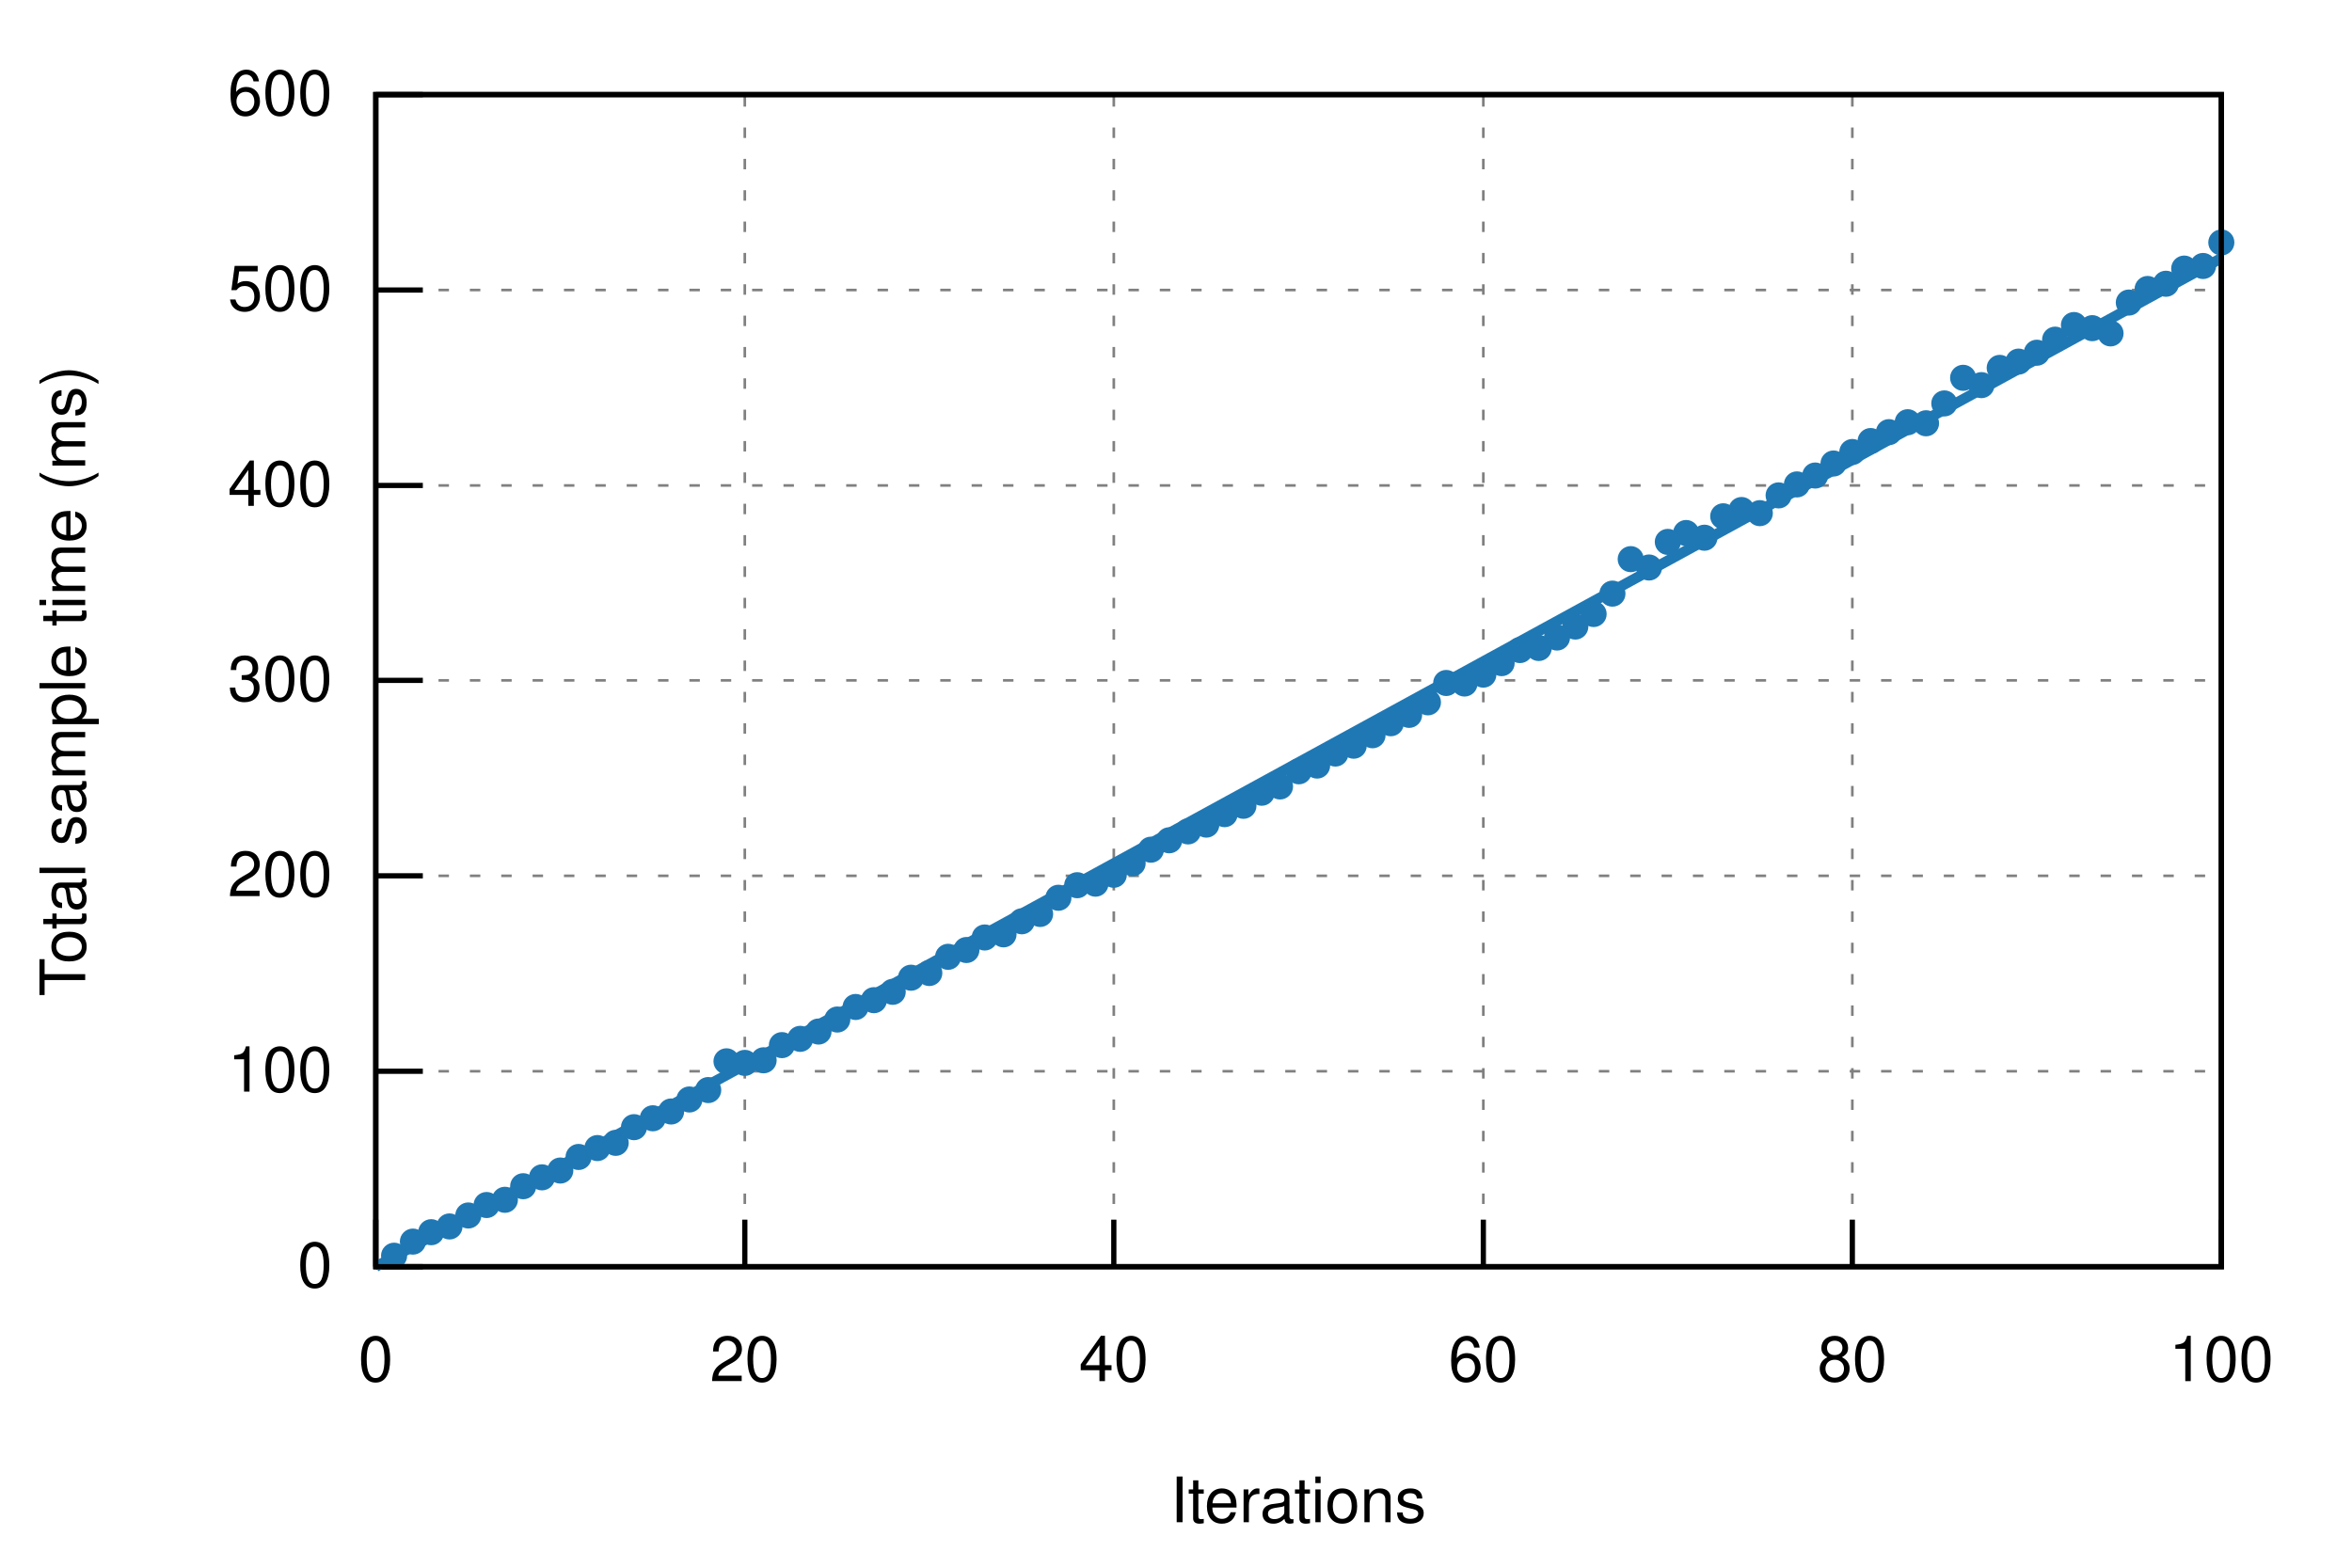
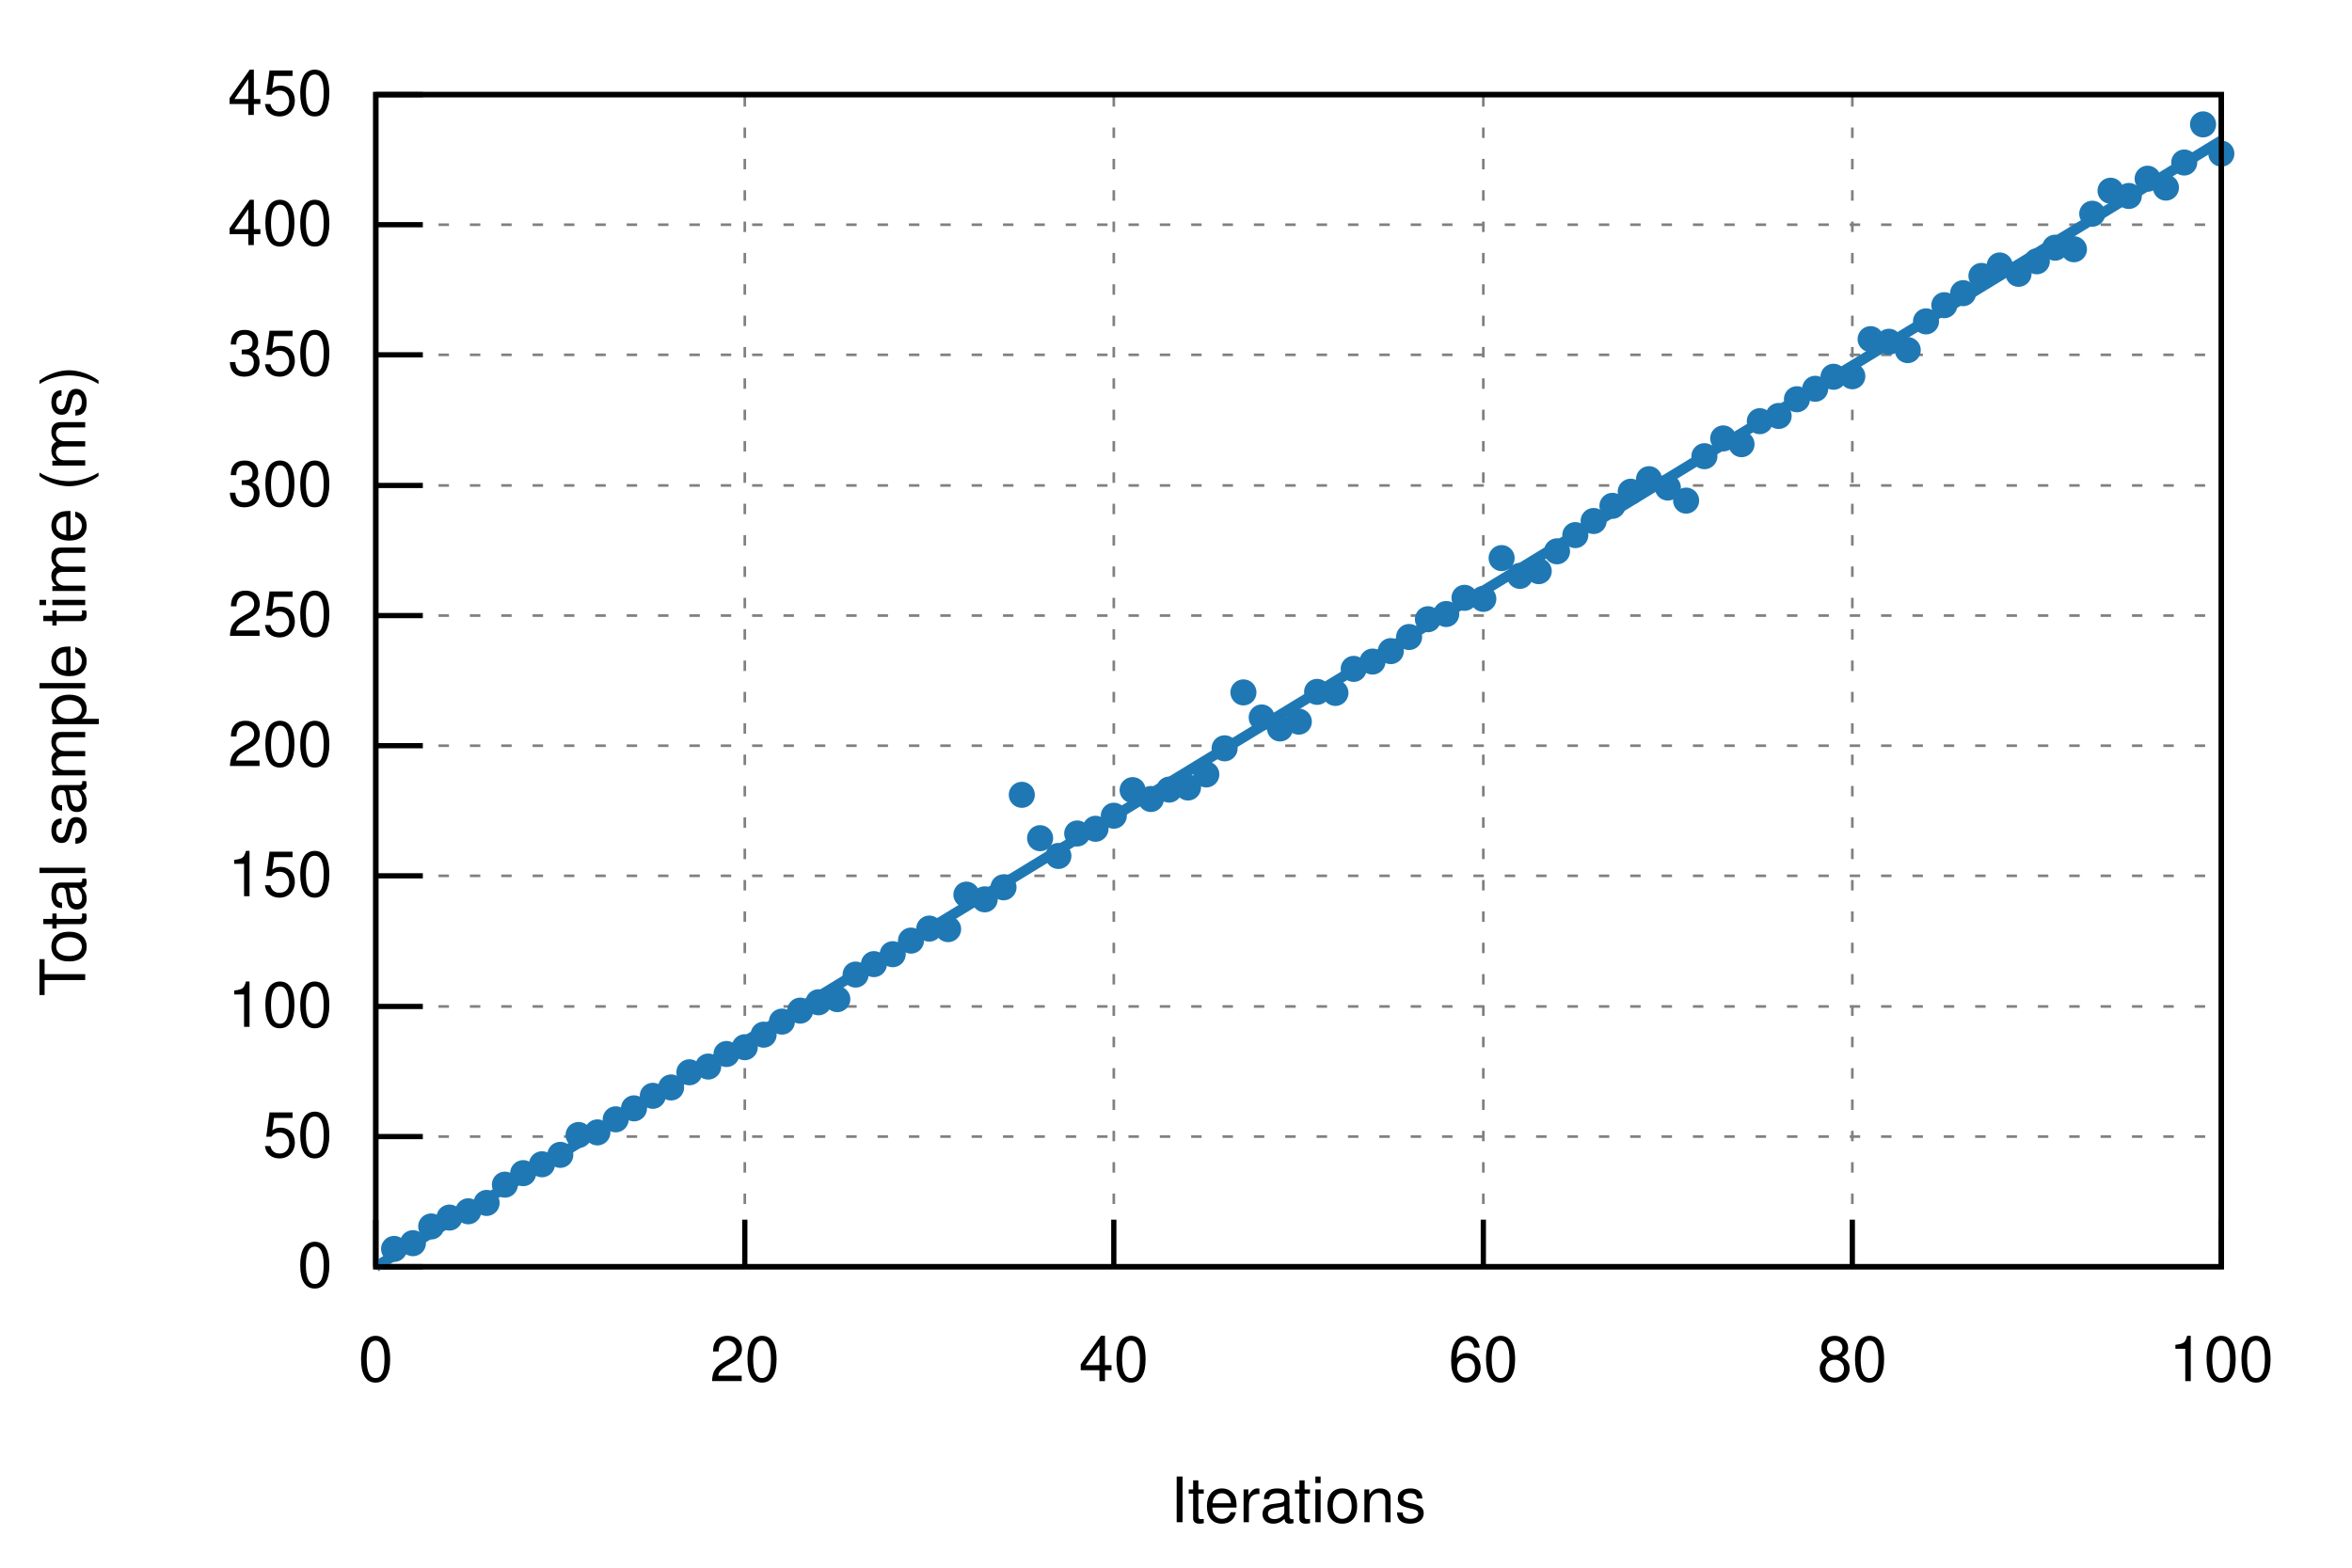
<svg xmlns="http://www.w3.org/2000/svg" xmlns:xlink="http://www.w3.org/1999/xlink" viewBox="0 0 450 300">
  <g id="gnuplot_canvas">
    <rect x="0" y="0" width="450" height="300" fill="none" />
    <defs>
      <circle id="gpDot" r="0.5" stroke-width="0.5" stroke="currentColor" />
      <path id="gpPt0" stroke-width="0.222" stroke="currentColor" d="M-1,0 h2 M0,-1 v2" />
      <path id="gpPt1" stroke-width="0.222" stroke="currentColor" d="M-1,-1 L1,1 M1,-1 L-1,1" />
      <path id="gpPt2" stroke-width="0.222" stroke="currentColor" d="M-1,0 L1,0 M0,-1 L0,1 M-1,-1 L1,1 M-1,1 L1,-1" />
      <rect id="gpPt3" stroke-width="0.222" stroke="currentColor" x="-1" y="-1" width="2" height="2" />
      <rect id="gpPt4" stroke-width="0.222" stroke="currentColor" fill="currentColor" x="-1" y="-1" width="2" height="2" />
      <circle id="gpPt5" stroke-width="0.222" stroke="currentColor" cx="0" cy="0" r="1" />
      <use xlink:href="#gpPt5" id="gpPt6" fill="currentColor" stroke="none" />
      <path id="gpPt7" stroke-width="0.222" stroke="currentColor" d="M0,-1.33 L-1.33,0.67 L1.33,0.67 z" />
      <use xlink:href="#gpPt7" id="gpPt8" fill="currentColor" stroke="none" />
      <use xlink:href="#gpPt7" id="gpPt9" stroke="currentColor" transform="rotate(180)" />
      <use xlink:href="#gpPt9" id="gpPt10" fill="currentColor" stroke="none" />
      <use xlink:href="#gpPt3" id="gpPt11" stroke="currentColor" transform="rotate(45)" />
      <use xlink:href="#gpPt11" id="gpPt12" fill="currentColor" stroke="none" />
      <path id="gpPt13" stroke-width="0.222" stroke="currentColor" d="M0,1.330 L1.265,0.411 L0.782,-1.067 L-0.782,-1.076 L-1.265,0.411 z" />
      <use xlink:href="#gpPt13" id="gpPt14" fill="currentColor" stroke="none" />
      <filter id="textbox" filterUnits="objectBoundingBox" x="0" y="0" height="1" width="1">
        <feFlood flood-color="white" flood-opacity="1" result="bgnd" />
        <feComposite in="SourceGraphic" in2="bgnd" operator="atop" />
      </filter>
      <filter id="greybox" filterUnits="objectBoundingBox" x="0" y="0" height="1" width="1">
        <feFlood flood-color="lightgrey" flood-opacity="1" result="grey" />
        <feComposite in="SourceGraphic" in2="grey" operator="atop" />
      </filter>
    </defs>
    <g fill="none" color="white" stroke="currentColor" stroke-width="1.00" stroke-linecap="butt" stroke-linejoin="miter">
</g>
    <g fill="none" color="black" stroke="currentColor" stroke-width="1.00" stroke-linecap="butt" stroke-linejoin="miter">
</g>
    <g fill="none" color="black" stroke="black" stroke-width="0.50" stroke-linecap="butt" stroke-linejoin="miter">
</g>
    <g fill="none" color="gray" stroke="currentColor" stroke-width="0.50" stroke-linecap="butt" stroke-linejoin="miter">
      <path stroke="gray" stroke-dasharray="2,4" class="gridline" d="M71.9,242.4 L425.0,242.4  " />
    </g>
    <g fill="none" color="gray" stroke="gray" stroke-width="1.00" stroke-linecap="butt" stroke-linejoin="miter">
</g>
    <g fill="none" color="black" stroke="currentColor" stroke-width="1.00" stroke-linecap="butt" stroke-linejoin="miter">
      <path stroke="black" d="M71.9,242.4 L80.9,242.4  " />
      <g transform="translate(63.6,246.3)" stroke="none" fill="black" font-family="Helvetica" font-size="12.00" text-anchor="end">
        <text>
          <tspan font-family="Helvetica"> 0</tspan>
        </text>
      </g>
    </g>
    <g fill="none" color="black" stroke="currentColor" stroke-width="1.00" stroke-linecap="butt" stroke-linejoin="miter">
</g>
    <g fill="none" color="black" stroke="black" stroke-width="0.50" stroke-linecap="butt" stroke-linejoin="miter">
</g>
    <g fill="none" color="gray" stroke="currentColor" stroke-width="0.50" stroke-linecap="butt" stroke-linejoin="miter">
-       <path stroke="gray" stroke-dasharray="2,4" class="gridline" d="M71.9,205.0 L425.0,205.0  " />
-     </g>
-     <g fill="none" color="gray" stroke="gray" stroke-width="1.00" stroke-linecap="butt" stroke-linejoin="miter">
- </g>
-     <g fill="none" color="black" stroke="currentColor" stroke-width="1.00" stroke-linecap="butt" stroke-linejoin="miter">
-       <path stroke="black" d="M71.9,205.0 L80.9,205.0  " />
-       <g transform="translate(63.6,208.9)" stroke="none" fill="black" font-family="Helvetica" font-size="12.00" text-anchor="end">
+       <path stroke="gray" stroke-dasharray="2,4" class="gridline" d="M71.9,217.5 L425.0,217.5  " />
+     </g>
+     <g fill="none" color="gray" stroke="gray" stroke-width="1.00" stroke-linecap="butt" stroke-linejoin="miter">
+ </g>
+     <g fill="none" color="black" stroke="currentColor" stroke-width="1.00" stroke-linecap="butt" stroke-linejoin="miter">
+       <path stroke="black" d="M71.9,217.5 L80.9,217.5  " />
+       <g transform="translate(63.6,221.4)" stroke="none" fill="black" font-family="Helvetica" font-size="12.00" text-anchor="end">
+         <text>
+           <tspan font-family="Helvetica"> 50</tspan>
+         </text>
+       </g>
+     </g>
+     <g fill="none" color="black" stroke="currentColor" stroke-width="1.00" stroke-linecap="butt" stroke-linejoin="miter">
+ </g>
+     <g fill="none" color="black" stroke="black" stroke-width="0.50" stroke-linecap="butt" stroke-linejoin="miter">
+ </g>
+     <g fill="none" color="gray" stroke="currentColor" stroke-width="0.50" stroke-linecap="butt" stroke-linejoin="miter">
+       <path stroke="gray" stroke-dasharray="2,4" class="gridline" d="M71.9,192.6 L425.0,192.6  " />
+     </g>
+     <g fill="none" color="gray" stroke="gray" stroke-width="1.00" stroke-linecap="butt" stroke-linejoin="miter">
+ </g>
+     <g fill="none" color="black" stroke="currentColor" stroke-width="1.00" stroke-linecap="butt" stroke-linejoin="miter">
+       <path stroke="black" d="M71.9,192.6 L80.9,192.6  " />
+       <g transform="translate(63.6,196.5)" stroke="none" fill="black" font-family="Helvetica" font-size="12.00" text-anchor="end">
        <text>
          <tspan font-family="Helvetica"> 100</tspan>
        </text>
      </g>
    </g>
    <g fill="none" color="black" stroke="currentColor" stroke-width="1.00" stroke-linecap="butt" stroke-linejoin="miter">
</g>
    <g fill="none" color="black" stroke="black" stroke-width="0.50" stroke-linecap="butt" stroke-linejoin="miter">
</g>
    <g fill="none" color="gray" stroke="currentColor" stroke-width="0.50" stroke-linecap="butt" stroke-linejoin="miter">
      <path stroke="gray" stroke-dasharray="2,4" class="gridline" d="M71.9,167.6 L425.0,167.6  " />
    </g>
    <g fill="none" color="gray" stroke="gray" stroke-width="1.00" stroke-linecap="butt" stroke-linejoin="miter">
</g>
    <g fill="none" color="black" stroke="currentColor" stroke-width="1.00" stroke-linecap="butt" stroke-linejoin="miter">
      <path stroke="black" d="M71.9,167.6 L80.9,167.6  " />
      <g transform="translate(63.6,171.5)" stroke="none" fill="black" font-family="Helvetica" font-size="12.00" text-anchor="end">
        <text>
+           <tspan font-family="Helvetica"> 150</tspan>
+         </text>
+       </g>
+     </g>
+     <g fill="none" color="black" stroke="currentColor" stroke-width="1.00" stroke-linecap="butt" stroke-linejoin="miter">
+ </g>
+     <g fill="none" color="black" stroke="black" stroke-width="0.50" stroke-linecap="butt" stroke-linejoin="miter">
+ </g>
+     <g fill="none" color="gray" stroke="currentColor" stroke-width="0.50" stroke-linecap="butt" stroke-linejoin="miter">
+       <path stroke="gray" stroke-dasharray="2,4" class="gridline" d="M71.9,142.7 L425.0,142.7  " />
+     </g>
+     <g fill="none" color="gray" stroke="gray" stroke-width="1.00" stroke-linecap="butt" stroke-linejoin="miter">
+ </g>
+     <g fill="none" color="black" stroke="currentColor" stroke-width="1.00" stroke-linecap="butt" stroke-linejoin="miter">
+       <path stroke="black" d="M71.9,142.7 L80.9,142.7  " />
+       <g transform="translate(63.6,146.6)" stroke="none" fill="black" font-family="Helvetica" font-size="12.00" text-anchor="end">
+         <text>
          <tspan font-family="Helvetica"> 200</tspan>
        </text>
      </g>
    </g>
    <g fill="none" color="black" stroke="currentColor" stroke-width="1.00" stroke-linecap="butt" stroke-linejoin="miter">
</g>
    <g fill="none" color="black" stroke="black" stroke-width="0.50" stroke-linecap="butt" stroke-linejoin="miter">
</g>
    <g fill="none" color="gray" stroke="currentColor" stroke-width="0.50" stroke-linecap="butt" stroke-linejoin="miter">
-       <path stroke="gray" stroke-dasharray="2,4" class="gridline" d="M71.9,130.2 L425.0,130.2  " />
-     </g>
-     <g fill="none" color="gray" stroke="gray" stroke-width="1.00" stroke-linecap="butt" stroke-linejoin="miter">
- </g>
-     <g fill="none" color="black" stroke="currentColor" stroke-width="1.00" stroke-linecap="butt" stroke-linejoin="miter">
-       <path stroke="black" d="M71.9,130.2 L80.9,130.2  " />
-       <g transform="translate(63.6,134.1)" stroke="none" fill="black" font-family="Helvetica" font-size="12.00" text-anchor="end">
-         <text>
-           <tspan font-family="Helvetica"> 300</tspan>
+       <path stroke="gray" stroke-dasharray="2,4" class="gridline" d="M71.9,117.8 L425.0,117.8  " />
+     </g>
+     <g fill="none" color="gray" stroke="gray" stroke-width="1.00" stroke-linecap="butt" stroke-linejoin="miter">
+ </g>
+     <g fill="none" color="black" stroke="currentColor" stroke-width="1.00" stroke-linecap="butt" stroke-linejoin="miter">
+       <path stroke="black" d="M71.9,117.8 L80.9,117.8  " />
+       <g transform="translate(63.6,121.7)" stroke="none" fill="black" font-family="Helvetica" font-size="12.00" text-anchor="end">
+         <text>
+           <tspan font-family="Helvetica"> 250</tspan>
        </text>
      </g>
    </g>
    <g fill="none" color="black" stroke="currentColor" stroke-width="1.00" stroke-linecap="butt" stroke-linejoin="miter">
</g>
    <g fill="none" color="black" stroke="black" stroke-width="0.50" stroke-linecap="butt" stroke-linejoin="miter">
</g>
    <g fill="none" color="gray" stroke="currentColor" stroke-width="0.50" stroke-linecap="butt" stroke-linejoin="miter">
      <path stroke="gray" stroke-dasharray="2,4" class="gridline" d="M71.9,92.9 L425.0,92.9  " />
    </g>
    <g fill="none" color="gray" stroke="gray" stroke-width="1.00" stroke-linecap="butt" stroke-linejoin="miter">
</g>
    <g fill="none" color="black" stroke="currentColor" stroke-width="1.00" stroke-linecap="butt" stroke-linejoin="miter">
      <path stroke="black" d="M71.9,92.9 L80.9,92.9  " />
      <g transform="translate(63.6,96.8)" stroke="none" fill="black" font-family="Helvetica" font-size="12.00" text-anchor="end">
        <text>
+           <tspan font-family="Helvetica"> 300</tspan>
+         </text>
+       </g>
+     </g>
+     <g fill="none" color="black" stroke="currentColor" stroke-width="1.00" stroke-linecap="butt" stroke-linejoin="miter">
+ </g>
+     <g fill="none" color="black" stroke="black" stroke-width="0.50" stroke-linecap="butt" stroke-linejoin="miter">
+ </g>
+     <g fill="none" color="gray" stroke="currentColor" stroke-width="0.50" stroke-linecap="butt" stroke-linejoin="miter">
+       <path stroke="gray" stroke-dasharray="2,4" class="gridline" d="M71.9,67.9 L425.0,67.9  " />
+     </g>
+     <g fill="none" color="gray" stroke="gray" stroke-width="1.00" stroke-linecap="butt" stroke-linejoin="miter">
+ </g>
+     <g fill="none" color="black" stroke="currentColor" stroke-width="1.00" stroke-linecap="butt" stroke-linejoin="miter">
+       <path stroke="black" d="M71.9,67.9 L80.9,67.9  " />
+       <g transform="translate(63.6,71.8)" stroke="none" fill="black" font-family="Helvetica" font-size="12.00" text-anchor="end">
+         <text>
+           <tspan font-family="Helvetica"> 350</tspan>
+         </text>
+       </g>
+     </g>
+     <g fill="none" color="black" stroke="currentColor" stroke-width="1.00" stroke-linecap="butt" stroke-linejoin="miter">
+ </g>
+     <g fill="none" color="black" stroke="black" stroke-width="0.50" stroke-linecap="butt" stroke-linejoin="miter">
+ </g>
+     <g fill="none" color="gray" stroke="currentColor" stroke-width="0.50" stroke-linecap="butt" stroke-linejoin="miter">
+       <path stroke="gray" stroke-dasharray="2,4" class="gridline" d="M71.9,43.0 L425.0,43.0  " />
+     </g>
+     <g fill="none" color="gray" stroke="gray" stroke-width="1.00" stroke-linecap="butt" stroke-linejoin="miter">
+ </g>
+     <g fill="none" color="black" stroke="currentColor" stroke-width="1.00" stroke-linecap="butt" stroke-linejoin="miter">
+       <path stroke="black" d="M71.9,43.0 L80.9,43.0  " />
+       <g transform="translate(63.6,46.9)" stroke="none" fill="black" font-family="Helvetica" font-size="12.00" text-anchor="end">
+         <text>
          <tspan font-family="Helvetica"> 400</tspan>
-         </text>
-       </g>
-     </g>
-     <g fill="none" color="black" stroke="currentColor" stroke-width="1.00" stroke-linecap="butt" stroke-linejoin="miter">
- </g>
-     <g fill="none" color="black" stroke="black" stroke-width="0.50" stroke-linecap="butt" stroke-linejoin="miter">
- </g>
-     <g fill="none" color="gray" stroke="currentColor" stroke-width="0.50" stroke-linecap="butt" stroke-linejoin="miter">
-       <path stroke="gray" stroke-dasharray="2,4" class="gridline" d="M71.9,55.5 L425.0,55.5  " />
-     </g>
-     <g fill="none" color="gray" stroke="gray" stroke-width="1.00" stroke-linecap="butt" stroke-linejoin="miter">
- </g>
-     <g fill="none" color="black" stroke="currentColor" stroke-width="1.00" stroke-linecap="butt" stroke-linejoin="miter">
-       <path stroke="black" d="M71.9,55.5 L80.9,55.5  " />
-       <g transform="translate(63.6,59.4)" stroke="none" fill="black" font-family="Helvetica" font-size="12.00" text-anchor="end">
-         <text>
-           <tspan font-family="Helvetica"> 500</tspan>
        </text>
      </g>
    </g>
    <g fill="none" color="black" stroke="currentColor" stroke-width="1.00" stroke-linecap="butt" stroke-linejoin="miter">
</g>
    <g fill="none" color="black" stroke="black" stroke-width="0.50" stroke-linecap="butt" stroke-linejoin="miter">
</g>
    <g fill="none" color="gray" stroke="currentColor" stroke-width="0.50" stroke-linecap="butt" stroke-linejoin="miter">
      <path stroke="gray" stroke-dasharray="2,4" class="gridline" d="M71.9,18.1 L425.0,18.1  " />
    </g>
    <g fill="none" color="gray" stroke="gray" stroke-width="1.00" stroke-linecap="butt" stroke-linejoin="miter">
</g>
    <g fill="none" color="black" stroke="currentColor" stroke-width="1.00" stroke-linecap="butt" stroke-linejoin="miter">
      <path stroke="black" d="M71.9,18.1 L80.9,18.1  " />
      <g transform="translate(63.6,22.0)" stroke="none" fill="black" font-family="Helvetica" font-size="12.00" text-anchor="end">
        <text>
-           <tspan font-family="Helvetica"> 600</tspan>
+           <tspan font-family="Helvetica"> 450</tspan>
        </text>
      </g>
    </g>
    <g fill="none" color="black" stroke="currentColor" stroke-width="1.00" stroke-linecap="butt" stroke-linejoin="miter">
</g>
    <g fill="none" color="black" stroke="black" stroke-width="0.50" stroke-linecap="butt" stroke-linejoin="miter">
</g>
    <g fill="none" color="gray" stroke="currentColor" stroke-width="0.50" stroke-linecap="butt" stroke-linejoin="miter">
      <path stroke="gray" stroke-dasharray="2,4" class="gridline" d="M71.9,242.4 L71.9,18.1  " />
    </g>
    <g fill="none" color="gray" stroke="gray" stroke-width="1.00" stroke-linecap="butt" stroke-linejoin="miter">
</g>
    <g fill="none" color="black" stroke="currentColor" stroke-width="1.00" stroke-linecap="butt" stroke-linejoin="miter">
      <path stroke="black" d="M71.9,242.4 L71.9,233.4  " />
      <g transform="translate(71.9,264.3)" stroke="none" fill="black" font-family="Helvetica" font-size="12.00" text-anchor="middle">
        <text>
          <tspan font-family="Helvetica"> 0</tspan>
        </text>
      </g>
    </g>
    <g fill="none" color="black" stroke="currentColor" stroke-width="1.00" stroke-linecap="butt" stroke-linejoin="miter">
</g>
    <g fill="none" color="black" stroke="black" stroke-width="0.50" stroke-linecap="butt" stroke-linejoin="miter">
</g>
    <g fill="none" color="gray" stroke="currentColor" stroke-width="0.50" stroke-linecap="butt" stroke-linejoin="miter">
      <path stroke="gray" stroke-dasharray="2,4" class="gridline" d="M142.5,242.4 L142.5,18.1  " />
    </g>
    <g fill="none" color="gray" stroke="gray" stroke-width="1.00" stroke-linecap="butt" stroke-linejoin="miter">
</g>
    <g fill="none" color="black" stroke="currentColor" stroke-width="1.00" stroke-linecap="butt" stroke-linejoin="miter">
      <path stroke="black" d="M142.5,242.4 L142.5,233.4  " />
      <g transform="translate(142.5,264.3)" stroke="none" fill="black" font-family="Helvetica" font-size="12.00" text-anchor="middle">
        <text>
          <tspan font-family="Helvetica"> 20</tspan>
        </text>
      </g>
    </g>
    <g fill="none" color="black" stroke="currentColor" stroke-width="1.00" stroke-linecap="butt" stroke-linejoin="miter">
</g>
    <g fill="none" color="black" stroke="black" stroke-width="0.50" stroke-linecap="butt" stroke-linejoin="miter">
</g>
    <g fill="none" color="gray" stroke="currentColor" stroke-width="0.50" stroke-linecap="butt" stroke-linejoin="miter">
      <path stroke="gray" stroke-dasharray="2,4" class="gridline" d="M213.1,242.4 L213.1,18.1  " />
    </g>
    <g fill="none" color="gray" stroke="gray" stroke-width="1.00" stroke-linecap="butt" stroke-linejoin="miter">
</g>
    <g fill="none" color="black" stroke="currentColor" stroke-width="1.00" stroke-linecap="butt" stroke-linejoin="miter">
      <path stroke="black" d="M213.1,242.4 L213.1,233.4  " />
      <g transform="translate(213.1,264.3)" stroke="none" fill="black" font-family="Helvetica" font-size="12.00" text-anchor="middle">
        <text>
          <tspan font-family="Helvetica"> 40</tspan>
        </text>
      </g>
    </g>
    <g fill="none" color="black" stroke="currentColor" stroke-width="1.00" stroke-linecap="butt" stroke-linejoin="miter">
</g>
    <g fill="none" color="black" stroke="black" stroke-width="0.50" stroke-linecap="butt" stroke-linejoin="miter">
</g>
    <g fill="none" color="gray" stroke="currentColor" stroke-width="0.50" stroke-linecap="butt" stroke-linejoin="miter">
      <path stroke="gray" stroke-dasharray="2,4" class="gridline" d="M283.8,242.4 L283.8,18.1  " />
    </g>
    <g fill="none" color="gray" stroke="gray" stroke-width="1.00" stroke-linecap="butt" stroke-linejoin="miter">
</g>
    <g fill="none" color="black" stroke="currentColor" stroke-width="1.00" stroke-linecap="butt" stroke-linejoin="miter">
      <path stroke="black" d="M283.8,242.4 L283.8,233.4  " />
      <g transform="translate(283.8,264.3)" stroke="none" fill="black" font-family="Helvetica" font-size="12.00" text-anchor="middle">
        <text>
          <tspan font-family="Helvetica"> 60</tspan>
        </text>
      </g>
    </g>
    <g fill="none" color="black" stroke="currentColor" stroke-width="1.00" stroke-linecap="butt" stroke-linejoin="miter">
</g>
    <g fill="none" color="black" stroke="black" stroke-width="0.50" stroke-linecap="butt" stroke-linejoin="miter">
</g>
    <g fill="none" color="gray" stroke="currentColor" stroke-width="0.50" stroke-linecap="butt" stroke-linejoin="miter">
      <path stroke="gray" stroke-dasharray="2,4" class="gridline" d="M354.4,242.4 L354.4,18.1  " />
    </g>
    <g fill="none" color="gray" stroke="gray" stroke-width="1.00" stroke-linecap="butt" stroke-linejoin="miter">
</g>
    <g fill="none" color="black" stroke="currentColor" stroke-width="1.00" stroke-linecap="butt" stroke-linejoin="miter">
      <path stroke="black" d="M354.4,242.4 L354.4,233.4  " />
      <g transform="translate(354.4,264.3)" stroke="none" fill="black" font-family="Helvetica" font-size="12.00" text-anchor="middle">
        <text>
          <tspan font-family="Helvetica"> 80</tspan>
        </text>
      </g>
    </g>
    <g fill="none" color="black" stroke="currentColor" stroke-width="1.00" stroke-linecap="butt" stroke-linejoin="miter">
</g>
    <g fill="none" color="black" stroke="black" stroke-width="0.50" stroke-linecap="butt" stroke-linejoin="miter">
</g>
    <g fill="none" color="gray" stroke="currentColor" stroke-width="0.50" stroke-linecap="butt" stroke-linejoin="miter">
      <path stroke="gray" stroke-dasharray="2,4" class="gridline" d="M425.0,242.4 L425.0,18.1  " />
    </g>
    <g fill="none" color="gray" stroke="gray" stroke-width="1.00" stroke-linecap="butt" stroke-linejoin="miter">
</g>
    <g fill="none" color="black" stroke="currentColor" stroke-width="1.00" stroke-linecap="butt" stroke-linejoin="miter">
      <path stroke="black" d="M425.0,242.4 L425.0,233.4  " />
      <g transform="translate(425.0,264.3)" stroke="none" fill="black" font-family="Helvetica" font-size="12.00" text-anchor="middle">
        <text>
          <tspan font-family="Helvetica"> 100</tspan>
        </text>
      </g>
    </g>
    <g fill="none" color="black" stroke="currentColor" stroke-width="1.00" stroke-linecap="butt" stroke-linejoin="miter">
</g>
    <g fill="none" color="black" stroke="currentColor" stroke-width="1.00" stroke-linecap="butt" stroke-linejoin="miter">
      <path stroke="black" d="M71.9,18.1 L71.9,242.4 L425.0,242.4 L425.0,18.1 L71.9,18.1 Z  " />
    </g>
    <g fill="none" color="black" stroke="currentColor" stroke-width="1.00" stroke-linecap="butt" stroke-linejoin="miter">
      <g transform="translate(16.3,130.3) rotate(270)" stroke="none" fill="black" font-family="Helvetica" font-size="12.00" text-anchor="middle">
        <text>
          <tspan font-family="Helvetica">Total sample time (ms)</tspan>
        </text>
      </g>
    </g>
    <g fill="none" color="black" stroke="currentColor" stroke-width="1.00" stroke-linecap="butt" stroke-linejoin="miter">
      <g transform="translate(248.4,291.3)" stroke="none" fill="black" font-family="Helvetica" font-size="12.00" text-anchor="middle">
        <text>
          <tspan font-family="Helvetica">Iterations</tspan>
        </text>
      </g>
    </g>
    <g fill="none" color="black" stroke="currentColor" stroke-width="1.00" stroke-linecap="butt" stroke-linejoin="miter">
</g>
    <g id="gnuplot_plot_1">
      <g fill="none" color="black" stroke="currentColor" stroke-width="1.00" stroke-linecap="butt" stroke-linejoin="miter">
-         <use xlink:href="#gpPt6" transform="translate(75.4,240.3) scale(2.25)" color="rgb( 31, 120, 180)" />
-         <use xlink:href="#gpPt6" transform="translate(79.0,237.6) scale(2.25)" color="rgb( 31, 120, 180)" />
-         <use xlink:href="#gpPt6" transform="translate(82.5,235.8) scale(2.25)" color="rgb( 31, 120, 180)" />
-         <use xlink:href="#gpPt6" transform="translate(86.0,234.7) scale(2.25)" color="rgb( 31, 120, 180)" />
-         <use xlink:href="#gpPt6" transform="translate(89.6,232.6) scale(2.25)" color="rgb( 31, 120, 180)" />
-         <use xlink:href="#gpPt6" transform="translate(93.1,230.6) scale(2.25)" color="rgb( 31, 120, 180)" />
-         <use xlink:href="#gpPt6" transform="translate(96.6,229.6) scale(2.25)" color="rgb( 31, 120, 180)" />
-         <use xlink:href="#gpPt6" transform="translate(100.1,227.0) scale(2.25)" color="rgb( 31, 120, 180)" />
-         <use xlink:href="#gpPt6" transform="translate(103.7,225.3) scale(2.25)" color="rgb( 31, 120, 180)" />
-         <use xlink:href="#gpPt6" transform="translate(107.2,224.0) scale(2.25)" color="rgb( 31, 120, 180)" />
-         <use xlink:href="#gpPt6" transform="translate(110.7,221.4) scale(2.25)" color="rgb( 31, 120, 180)" />
-         <use xlink:href="#gpPt6" transform="translate(114.3,219.7) scale(2.25)" color="rgb( 31, 120, 180)" />
-         <use xlink:href="#gpPt6" transform="translate(117.8,218.7) scale(2.25)" color="rgb( 31, 120, 180)" />
-         <use xlink:href="#gpPt6" transform="translate(121.3,215.7) scale(2.25)" color="rgb( 31, 120, 180)" />
-         <use xlink:href="#gpPt6" transform="translate(124.9,214.0) scale(2.25)" color="rgb( 31, 120, 180)" />
-         <use xlink:href="#gpPt6" transform="translate(128.4,212.7) scale(2.25)" color="rgb( 31, 120, 180)" />
-         <use xlink:href="#gpPt6" transform="translate(131.9,210.4) scale(2.25)" color="rgb( 31, 120, 180)" />
-         <use xlink:href="#gpPt6" transform="translate(135.5,208.6) scale(2.25)" color="rgb( 31, 120, 180)" />
-         <use xlink:href="#gpPt6" transform="translate(139.0,203.1) scale(2.25)" color="rgb( 31, 120, 180)" />
-         <use xlink:href="#gpPt6" transform="translate(142.5,203.4) scale(2.25)" color="rgb( 31, 120, 180)" />
-         <use xlink:href="#gpPt6" transform="translate(146.1,202.9) scale(2.25)" color="rgb( 31, 120, 180)" />
-         <use xlink:href="#gpPt6" transform="translate(149.6,200.0) scale(2.25)" color="rgb( 31, 120, 180)" />
-         <use xlink:href="#gpPt6" transform="translate(153.1,198.8) scale(2.25)" color="rgb( 31, 120, 180)" />
-         <use xlink:href="#gpPt6" transform="translate(156.6,197.4) scale(2.25)" color="rgb( 31, 120, 180)" />
-         <use xlink:href="#gpPt6" transform="translate(160.2,195.1) scale(2.25)" color="rgb( 31, 120, 180)" />
-         <use xlink:href="#gpPt6" transform="translate(163.7,192.7) scale(2.25)" color="rgb( 31, 120, 180)" />
-         <use xlink:href="#gpPt6" transform="translate(167.2,191.4) scale(2.25)" color="rgb( 31, 120, 180)" />
-         <use xlink:href="#gpPt6" transform="translate(170.8,189.8) scale(2.25)" color="rgb( 31, 120, 180)" />
-         <use xlink:href="#gpPt6" transform="translate(174.3,187.1) scale(2.25)" color="rgb( 31, 120, 180)" />
-         <use xlink:href="#gpPt6" transform="translate(177.8,186.2) scale(2.25)" color="rgb( 31, 120, 180)" />
-         <use xlink:href="#gpPt6" transform="translate(181.4,183.1) scale(2.25)" color="rgb( 31, 120, 180)" />
-         <use xlink:href="#gpPt6" transform="translate(184.9,181.8) scale(2.25)" color="rgb( 31, 120, 180)" />
-         <use xlink:href="#gpPt6" transform="translate(188.4,179.4) scale(2.25)" color="rgb( 31, 120, 180)" />
-         <use xlink:href="#gpPt6" transform="translate(192.0,178.8) scale(2.25)" color="rgb( 31, 120, 180)" />
-         <use xlink:href="#gpPt6" transform="translate(195.5,176.3) scale(2.25)" color="rgb( 31, 120, 180)" />
-         <use xlink:href="#gpPt6" transform="translate(199.0,174.9) scale(2.25)" color="rgb( 31, 120, 180)" />
-         <use xlink:href="#gpPt6" transform="translate(202.5,171.8) scale(2.25)" color="rgb( 31, 120, 180)" />
-         <use xlink:href="#gpPt6" transform="translate(206.1,169.4) scale(2.25)" color="rgb( 31, 120, 180)" />
-         <use xlink:href="#gpPt6" transform="translate(209.6,169.1) scale(2.25)" color="rgb( 31, 120, 180)" />
-         <use xlink:href="#gpPt6" transform="translate(213.1,167.4) scale(2.25)" color="rgb( 31, 120, 180)" />
-         <use xlink:href="#gpPt6" transform="translate(216.7,165.2) scale(2.25)" color="rgb( 31, 120, 180)" />
-         <use xlink:href="#gpPt6" transform="translate(220.2,162.6) scale(2.25)" color="rgb( 31, 120, 180)" />
-         <use xlink:href="#gpPt6" transform="translate(223.7,160.8) scale(2.25)" color="rgb( 31, 120, 180)" />
-         <use xlink:href="#gpPt6" transform="translate(227.3,159.1) scale(2.25)" color="rgb( 31, 120, 180)" />
-         <use xlink:href="#gpPt6" transform="translate(230.8,157.8) scale(2.25)" color="rgb( 31, 120, 180)" />
-         <use xlink:href="#gpPt6" transform="translate(234.3,155.8) scale(2.25)" color="rgb( 31, 120, 180)" />
-         <use xlink:href="#gpPt6" transform="translate(237.9,154.2) scale(2.25)" color="rgb( 31, 120, 180)" />
-         <use xlink:href="#gpPt6" transform="translate(241.4,151.7) scale(2.25)" color="rgb( 31, 120, 180)" />
-         <use xlink:href="#gpPt6" transform="translate(244.9,150.5) scale(2.25)" color="rgb( 31, 120, 180)" />
-         <use xlink:href="#gpPt6" transform="translate(248.5,147.6) scale(2.25)" color="rgb( 31, 120, 180)" />
-         <use xlink:href="#gpPt6" transform="translate(252.0,146.5) scale(2.25)" color="rgb( 31, 120, 180)" />
-         <use xlink:href="#gpPt6" transform="translate(255.5,144.2) scale(2.25)" color="rgb( 31, 120, 180)" />
-         <use xlink:href="#gpPt6" transform="translate(259.0,142.7) scale(2.25)" color="rgb( 31, 120, 180)" />
-         <use xlink:href="#gpPt6" transform="translate(262.6,140.7) scale(2.25)" color="rgb( 31, 120, 180)" />
-         <use xlink:href="#gpPt6" transform="translate(266.1,138.4) scale(2.25)" color="rgb( 31, 120, 180)" />
-         <use xlink:href="#gpPt6" transform="translate(269.6,136.8) scale(2.25)" color="rgb( 31, 120, 180)" />
-         <use xlink:href="#gpPt6" transform="translate(273.2,134.4) scale(2.25)" color="rgb( 31, 120, 180)" />
-         <use xlink:href="#gpPt6" transform="translate(276.7,130.7) scale(2.25)" color="rgb( 31, 120, 180)" />
-         <use xlink:href="#gpPt6" transform="translate(280.2,130.8) scale(2.25)" color="rgb( 31, 120, 180)" />
-         <use xlink:href="#gpPt6" transform="translate(283.8,129.1) scale(2.25)" color="rgb( 31, 120, 180)" />
-         <use xlink:href="#gpPt6" transform="translate(287.3,126.9) scale(2.25)" color="rgb( 31, 120, 180)" />
-         <use xlink:href="#gpPt6" transform="translate(290.8,124.4) scale(2.25)" color="rgb( 31, 120, 180)" />
-         <use xlink:href="#gpPt6" transform="translate(294.4,124.0) scale(2.25)" color="rgb( 31, 120, 180)" />
-         <use xlink:href="#gpPt6" transform="translate(297.9,122.0) scale(2.25)" color="rgb( 31, 120, 180)" />
-         <use xlink:href="#gpPt6" transform="translate(301.4,119.9) scale(2.25)" color="rgb( 31, 120, 180)" />
-         <use xlink:href="#gpPt6" transform="translate(304.9,117.5) scale(2.25)" color="rgb( 31, 120, 180)" />
-         <use xlink:href="#gpPt6" transform="translate(308.5,113.6) scale(2.25)" color="rgb( 31, 120, 180)" />
-         <use xlink:href="#gpPt6" transform="translate(312.0,107.0) scale(2.25)" color="rgb( 31, 120, 180)" />
-         <use xlink:href="#gpPt6" transform="translate(315.5,108.6) scale(2.25)" color="rgb( 31, 120, 180)" />
-         <use xlink:href="#gpPt6" transform="translate(319.1,103.7) scale(2.25)" color="rgb( 31, 120, 180)" />
-         <use xlink:href="#gpPt6" transform="translate(322.6,102.0) scale(2.25)" color="rgb( 31, 120, 180)" />
-         <use xlink:href="#gpPt6" transform="translate(326.1,102.9) scale(2.25)" color="rgb( 31, 120, 180)" />
-         <use xlink:href="#gpPt6" transform="translate(329.7,98.8) scale(2.25)" color="rgb( 31, 120, 180)" />
-         <use xlink:href="#gpPt6" transform="translate(333.2,97.6) scale(2.25)" color="rgb( 31, 120, 180)" />
-         <use xlink:href="#gpPt6" transform="translate(336.7,98.2) scale(2.25)" color="rgb( 31, 120, 180)" />
-         <use xlink:href="#gpPt6" transform="translate(340.3,94.8) scale(2.25)" color="rgb( 31, 120, 180)" />
-         <use xlink:href="#gpPt6" transform="translate(343.8,92.7) scale(2.25)" color="rgb( 31, 120, 180)" />
-         <use xlink:href="#gpPt6" transform="translate(347.3,91.0) scale(2.25)" color="rgb( 31, 120, 180)" />
-         <use xlink:href="#gpPt6" transform="translate(350.8,88.7) scale(2.25)" color="rgb( 31, 120, 180)" />
-         <use xlink:href="#gpPt6" transform="translate(354.4,86.5) scale(2.25)" color="rgb( 31, 120, 180)" />
-         <use xlink:href="#gpPt6" transform="translate(357.9,84.4) scale(2.25)" color="rgb( 31, 120, 180)" />
-         <use xlink:href="#gpPt6" transform="translate(361.4,82.7) scale(2.25)" color="rgb( 31, 120, 180)" />
-         <use xlink:href="#gpPt6" transform="translate(365.0,80.8) scale(2.25)" color="rgb( 31, 120, 180)" />
-         <use xlink:href="#gpPt6" transform="translate(368.5,81.0) scale(2.25)" color="rgb( 31, 120, 180)" />
-         <use xlink:href="#gpPt6" transform="translate(372.0,77.2) scale(2.25)" color="rgb( 31, 120, 180)" />
-         <use xlink:href="#gpPt6" transform="translate(375.6,72.3) scale(2.25)" color="rgb( 31, 120, 180)" />
-         <use xlink:href="#gpPt6" transform="translate(379.1,73.7) scale(2.25)" color="rgb( 31, 120, 180)" />
-         <use xlink:href="#gpPt6" transform="translate(382.6,70.4) scale(2.25)" color="rgb( 31, 120, 180)" />
-         <use xlink:href="#gpPt6" transform="translate(386.2,69.2) scale(2.25)" color="rgb( 31, 120, 180)" />
-         <use xlink:href="#gpPt6" transform="translate(389.7,67.5) scale(2.25)" color="rgb( 31, 120, 180)" />
-         <use xlink:href="#gpPt6" transform="translate(393.2,65.0) scale(2.25)" color="rgb( 31, 120, 180)" />
-         <use xlink:href="#gpPt6" transform="translate(396.8,62.2) scale(2.25)" color="rgb( 31, 120, 180)" />
-         <use xlink:href="#gpPt6" transform="translate(400.3,62.8) scale(2.25)" color="rgb( 31, 120, 180)" />
-         <use xlink:href="#gpPt6" transform="translate(403.8,63.8) scale(2.25)" color="rgb( 31, 120, 180)" />
-         <use xlink:href="#gpPt6" transform="translate(407.3,57.9) scale(2.25)" color="rgb( 31, 120, 180)" />
-         <use xlink:href="#gpPt6" transform="translate(410.9,55.3) scale(2.25)" color="rgb( 31, 120, 180)" />
-         <use xlink:href="#gpPt6" transform="translate(414.4,54.3) scale(2.25)" color="rgb( 31, 120, 180)" />
-         <use xlink:href="#gpPt6" transform="translate(417.9,51.4) scale(2.25)" color="rgb( 31, 120, 180)" />
-         <use xlink:href="#gpPt6" transform="translate(421.5,50.9) scale(2.25)" color="rgb( 31, 120, 180)" />
-         <use xlink:href="#gpPt6" transform="translate(425.0,46.4) scale(2.25)" color="rgb( 31, 120, 180)" />
+         <use xlink:href="#gpPt6" transform="translate(75.4,239.0) scale(2.25)" color="rgb( 31, 120, 180)" />
+         <use xlink:href="#gpPt6" transform="translate(79.0,237.9) scale(2.25)" color="rgb( 31, 120, 180)" />
+         <use xlink:href="#gpPt6" transform="translate(82.5,234.7) scale(2.25)" color="rgb( 31, 120, 180)" />
+         <use xlink:href="#gpPt6" transform="translate(86.0,233.0) scale(2.25)" color="rgb( 31, 120, 180)" />
+         <use xlink:href="#gpPt6" transform="translate(89.6,231.8) scale(2.25)" color="rgb( 31, 120, 180)" />
+         <use xlink:href="#gpPt6" transform="translate(93.1,230.2) scale(2.25)" color="rgb( 31, 120, 180)" />
+         <use xlink:href="#gpPt6" transform="translate(96.6,226.7) scale(2.25)" color="rgb( 31, 120, 180)" />
+         <use xlink:href="#gpPt6" transform="translate(100.1,224.5) scale(2.25)" color="rgb( 31, 120, 180)" />
+         <use xlink:href="#gpPt6" transform="translate(103.7,222.8) scale(2.25)" color="rgb( 31, 120, 180)" />
+         <use xlink:href="#gpPt6" transform="translate(107.2,221.0) scale(2.25)" color="rgb( 31, 120, 180)" />
+         <use xlink:href="#gpPt6" transform="translate(110.7,217.2) scale(2.25)" color="rgb( 31, 120, 180)" />
+         <use xlink:href="#gpPt6" transform="translate(114.3,216.7) scale(2.25)" color="rgb( 31, 120, 180)" />
+         <use xlink:href="#gpPt6" transform="translate(117.8,214.2) scale(2.25)" color="rgb( 31, 120, 180)" />
+         <use xlink:href="#gpPt6" transform="translate(121.3,212.1) scale(2.25)" color="rgb( 31, 120, 180)" />
+         <use xlink:href="#gpPt6" transform="translate(124.9,209.7) scale(2.25)" color="rgb( 31, 120, 180)" />
+         <use xlink:href="#gpPt6" transform="translate(128.4,208.1) scale(2.25)" color="rgb( 31, 120, 180)" />
+         <use xlink:href="#gpPt6" transform="translate(131.9,205.2) scale(2.25)" color="rgb( 31, 120, 180)" />
+         <use xlink:href="#gpPt6" transform="translate(135.5,204.1) scale(2.25)" color="rgb( 31, 120, 180)" />
+         <use xlink:href="#gpPt6" transform="translate(139.0,201.7) scale(2.25)" color="rgb( 31, 120, 180)" />
+         <use xlink:href="#gpPt6" transform="translate(142.5,200.4) scale(2.25)" color="rgb( 31, 120, 180)" />
+         <use xlink:href="#gpPt6" transform="translate(146.1,198.0) scale(2.25)" color="rgb( 31, 120, 180)" />
+         <use xlink:href="#gpPt6" transform="translate(149.6,195.5) scale(2.25)" color="rgb( 31, 120, 180)" />
+         <use xlink:href="#gpPt6" transform="translate(153.1,193.4) scale(2.25)" color="rgb( 31, 120, 180)" />
+         <use xlink:href="#gpPt6" transform="translate(156.6,191.8) scale(2.25)" color="rgb( 31, 120, 180)" />
+         <use xlink:href="#gpPt6" transform="translate(160.2,191.2) scale(2.25)" color="rgb( 31, 120, 180)" />
+         <use xlink:href="#gpPt6" transform="translate(163.7,186.5) scale(2.25)" color="rgb( 31, 120, 180)" />
+         <use xlink:href="#gpPt6" transform="translate(167.2,184.5) scale(2.25)" color="rgb( 31, 120, 180)" />
+         <use xlink:href="#gpPt6" transform="translate(170.8,182.6) scale(2.25)" color="rgb( 31, 120, 180)" />
+         <use xlink:href="#gpPt6" transform="translate(174.3,180.0) scale(2.25)" color="rgb( 31, 120, 180)" />
+         <use xlink:href="#gpPt6" transform="translate(177.8,177.7) scale(2.25)" color="rgb( 31, 120, 180)" />
+         <use xlink:href="#gpPt6" transform="translate(181.4,177.8) scale(2.25)" color="rgb( 31, 120, 180)" />
+         <use xlink:href="#gpPt6" transform="translate(184.9,171.2) scale(2.25)" color="rgb( 31, 120, 180)" />
+         <use xlink:href="#gpPt6" transform="translate(188.4,172.1) scale(2.25)" color="rgb( 31, 120, 180)" />
+         <use xlink:href="#gpPt6" transform="translate(192.0,169.8) scale(2.25)" color="rgb( 31, 120, 180)" />
+         <use xlink:href="#gpPt6" transform="translate(195.5,152.1) scale(2.25)" color="rgb( 31, 120, 180)" />
+         <use xlink:href="#gpPt6" transform="translate(199.0,160.4) scale(2.25)" color="rgb( 31, 120, 180)" />
+         <use xlink:href="#gpPt6" transform="translate(202.5,163.8) scale(2.25)" color="rgb( 31, 120, 180)" />
+         <use xlink:href="#gpPt6" transform="translate(206.1,159.5) scale(2.25)" color="rgb( 31, 120, 180)" />
+         <use xlink:href="#gpPt6" transform="translate(209.6,158.6) scale(2.25)" color="rgb( 31, 120, 180)" />
+         <use xlink:href="#gpPt6" transform="translate(213.1,156.1) scale(2.25)" color="rgb( 31, 120, 180)" />
+         <use xlink:href="#gpPt6" transform="translate(216.7,151.2) scale(2.25)" color="rgb( 31, 120, 180)" />
+         <use xlink:href="#gpPt6" transform="translate(220.2,152.9) scale(2.25)" color="rgb( 31, 120, 180)" />
+         <use xlink:href="#gpPt6" transform="translate(223.7,151.1) scale(2.25)" color="rgb( 31, 120, 180)" />
+         <use xlink:href="#gpPt6" transform="translate(227.3,150.7) scale(2.25)" color="rgb( 31, 120, 180)" />
+         <use xlink:href="#gpPt6" transform="translate(230.8,148.2) scale(2.25)" color="rgb( 31, 120, 180)" />
+         <use xlink:href="#gpPt6" transform="translate(234.3,143.2) scale(2.25)" color="rgb( 31, 120, 180)" />
+         <use xlink:href="#gpPt6" transform="translate(237.9,132.5) scale(2.25)" color="rgb( 31, 120, 180)" />
+         <use xlink:href="#gpPt6" transform="translate(241.4,137.3) scale(2.25)" color="rgb( 31, 120, 180)" />
+         <use xlink:href="#gpPt6" transform="translate(244.9,139.4) scale(2.25)" color="rgb( 31, 120, 180)" />
+         <use xlink:href="#gpPt6" transform="translate(248.5,138.1) scale(2.25)" color="rgb( 31, 120, 180)" />
+         <use xlink:href="#gpPt6" transform="translate(252.0,132.4) scale(2.25)" color="rgb( 31, 120, 180)" />
+         <use xlink:href="#gpPt6" transform="translate(255.5,132.6) scale(2.25)" color="rgb( 31, 120, 180)" />
+         <use xlink:href="#gpPt6" transform="translate(259.0,128.0) scale(2.25)" color="rgb( 31, 120, 180)" />
+         <use xlink:href="#gpPt6" transform="translate(262.6,126.6) scale(2.25)" color="rgb( 31, 120, 180)" />
+         <use xlink:href="#gpPt6" transform="translate(266.1,124.6) scale(2.25)" color="rgb( 31, 120, 180)" />
+         <use xlink:href="#gpPt6" transform="translate(269.6,121.9) scale(2.25)" color="rgb( 31, 120, 180)" />
+         <use xlink:href="#gpPt6" transform="translate(273.2,118.5) scale(2.25)" color="rgb( 31, 120, 180)" />
+         <use xlink:href="#gpPt6" transform="translate(276.7,117.5) scale(2.25)" color="rgb( 31, 120, 180)" />
+         <use xlink:href="#gpPt6" transform="translate(280.2,114.4) scale(2.25)" color="rgb( 31, 120, 180)" />
+         <use xlink:href="#gpPt6" transform="translate(283.8,114.6) scale(2.25)" color="rgb( 31, 120, 180)" />
+         <use xlink:href="#gpPt6" transform="translate(287.3,106.8) scale(2.25)" color="rgb( 31, 120, 180)" />
+         <use xlink:href="#gpPt6" transform="translate(290.8,110.2) scale(2.25)" color="rgb( 31, 120, 180)" />
+         <use xlink:href="#gpPt6" transform="translate(294.4,109.3) scale(2.25)" color="rgb( 31, 120, 180)" />
+         <use xlink:href="#gpPt6" transform="translate(297.9,105.5) scale(2.25)" color="rgb( 31, 120, 180)" />
+         <use xlink:href="#gpPt6" transform="translate(301.4,102.4) scale(2.25)" color="rgb( 31, 120, 180)" />
+         <use xlink:href="#gpPt6" transform="translate(304.9,99.7) scale(2.25)" color="rgb( 31, 120, 180)" />
+         <use xlink:href="#gpPt6" transform="translate(308.5,96.8) scale(2.25)" color="rgb( 31, 120, 180)" />
+         <use xlink:href="#gpPt6" transform="translate(312.0,94.1) scale(2.25)" color="rgb( 31, 120, 180)" />
+         <use xlink:href="#gpPt6" transform="translate(315.5,91.7) scale(2.25)" color="rgb( 31, 120, 180)" />
+         <use xlink:href="#gpPt6" transform="translate(319.1,93.3) scale(2.25)" color="rgb( 31, 120, 180)" />
+         <use xlink:href="#gpPt6" transform="translate(322.6,95.8) scale(2.25)" color="rgb( 31, 120, 180)" />
+         <use xlink:href="#gpPt6" transform="translate(326.1,87.3) scale(2.25)" color="rgb( 31, 120, 180)" />
+         <use xlink:href="#gpPt6" transform="translate(329.7,83.9) scale(2.25)" color="rgb( 31, 120, 180)" />
+         <use xlink:href="#gpPt6" transform="translate(333.2,85.0) scale(2.25)" color="rgb( 31, 120, 180)" />
+         <use xlink:href="#gpPt6" transform="translate(336.7,80.6) scale(2.25)" color="rgb( 31, 120, 180)" />
+         <use xlink:href="#gpPt6" transform="translate(340.3,79.6) scale(2.25)" color="rgb( 31, 120, 180)" />
+         <use xlink:href="#gpPt6" transform="translate(343.8,76.4) scale(2.25)" color="rgb( 31, 120, 180)" />
+         <use xlink:href="#gpPt6" transform="translate(347.3,74.4) scale(2.25)" color="rgb( 31, 120, 180)" />
+         <use xlink:href="#gpPt6" transform="translate(350.8,72.1) scale(2.25)" color="rgb( 31, 120, 180)" />
+         <use xlink:href="#gpPt6" transform="translate(354.4,72.0) scale(2.25)" color="rgb( 31, 120, 180)" />
+         <use xlink:href="#gpPt6" transform="translate(357.9,64.9) scale(2.25)" color="rgb( 31, 120, 180)" />
+         <use xlink:href="#gpPt6" transform="translate(361.4,65.4) scale(2.25)" color="rgb( 31, 120, 180)" />
+         <use xlink:href="#gpPt6" transform="translate(365.0,67.0) scale(2.25)" color="rgb( 31, 120, 180)" />
+         <use xlink:href="#gpPt6" transform="translate(368.5,61.5) scale(2.25)" color="rgb( 31, 120, 180)" />
+         <use xlink:href="#gpPt6" transform="translate(372.0,58.4) scale(2.25)" color="rgb( 31, 120, 180)" />
+         <use xlink:href="#gpPt6" transform="translate(375.6,56.1) scale(2.25)" color="rgb( 31, 120, 180)" />
+         <use xlink:href="#gpPt6" transform="translate(379.1,52.8) scale(2.25)" color="rgb( 31, 120, 180)" />
+         <use xlink:href="#gpPt6" transform="translate(382.6,50.8) scale(2.25)" color="rgb( 31, 120, 180)" />
+         <use xlink:href="#gpPt6" transform="translate(386.2,52.4) scale(2.25)" color="rgb( 31, 120, 180)" />
+         <use xlink:href="#gpPt6" transform="translate(389.7,50.0) scale(2.25)" color="rgb( 31, 120, 180)" />
+         <use xlink:href="#gpPt6" transform="translate(393.2,47.4) scale(2.25)" color="rgb( 31, 120, 180)" />
+         <use xlink:href="#gpPt6" transform="translate(396.8,47.7) scale(2.25)" color="rgb( 31, 120, 180)" />
+         <use xlink:href="#gpPt6" transform="translate(400.3,40.9) scale(2.25)" color="rgb( 31, 120, 180)" />
+         <use xlink:href="#gpPt6" transform="translate(403.8,36.5) scale(2.25)" color="rgb( 31, 120, 180)" />
+         <use xlink:href="#gpPt6" transform="translate(407.3,37.5) scale(2.25)" color="rgb( 31, 120, 180)" />
+         <use xlink:href="#gpPt6" transform="translate(410.9,34.2) scale(2.25)" color="rgb( 31, 120, 180)" />
+         <use xlink:href="#gpPt6" transform="translate(414.4,35.9) scale(2.25)" color="rgb( 31, 120, 180)" />
+         <use xlink:href="#gpPt6" transform="translate(417.9,31.1) scale(2.25)" color="rgb( 31, 120, 180)" />
+         <use xlink:href="#gpPt6" transform="translate(421.5,23.8) scale(2.25)" color="rgb( 31, 120, 180)" />
+         <use xlink:href="#gpPt6" transform="translate(425.0,29.4) scale(2.25)" color="rgb( 31, 120, 180)" />
      </g>
    </g>
    <g id="gnuplot_plot_2">
      <g fill="none" color="white" stroke="rgb( 31, 120, 180)" stroke-width="2.00" stroke-linecap="butt" stroke-linejoin="miter">
</g>
      <g fill="none" color="black" stroke="currentColor" stroke-width="2.00" stroke-linecap="butt" stroke-linejoin="miter">
-         <path stroke="rgb( 31, 120, 180)" d="M71.9,242.4 L425.0,49.4  " />
+         <path stroke="rgb( 31, 120, 180)" d="M71.9,242.4 L425.0,26.9  " />
      </g>
    </g>
    <g id="gnuplot_plot_3">
      <g fill="none" color="white" stroke="rgb( 31, 120, 180)" stroke-width="1.00" stroke-linecap="butt" stroke-linejoin="miter">
</g>
      <g fill="none" color="black" stroke="currentColor" stroke-width="1.00" stroke-linecap="butt" stroke-linejoin="miter">
        <g stroke="none" shape-rendering="crispEdges">
          <polygon fill="rgb( 31, 120, 180)" fill-opacity="0.25" points="71.9,242.4 71.9,242.4 71.9,242.4 " />
-           <polygon fill="rgb( 31, 120, 180)" fill-opacity="0.25" points="71.9,242.4 425.0,50.1 425.0,48.8 " />
+           <polygon fill="rgb( 31, 120, 180)" fill-opacity="0.25" points="71.9,242.4 425.0,27.7 425.0,26.1 " />
        </g>
      </g>
    </g>
    <g fill="none" color="white" stroke="rgb( 31, 120, 180)" stroke-width="2.00" stroke-linecap="butt" stroke-linejoin="miter">
</g>
    <g fill="none" color="black" stroke="currentColor" stroke-width="2.00" stroke-linecap="butt" stroke-linejoin="miter">
</g>
    <g fill="none" color="black" stroke="black" stroke-width="1.00" stroke-linecap="butt" stroke-linejoin="miter">
</g>
    <g fill="none" color="black" stroke="currentColor" stroke-width="1.00" stroke-linecap="butt" stroke-linejoin="miter">
      <path stroke="black" d="M71.9,18.1 L71.9,242.4 L425.0,242.4 L425.0,18.1 L71.9,18.1 Z  " />
    </g>
    <g fill="none" color="black" stroke="currentColor" stroke-width="1.00" stroke-linecap="butt" stroke-linejoin="miter">
</g>
  </g>
</svg>
